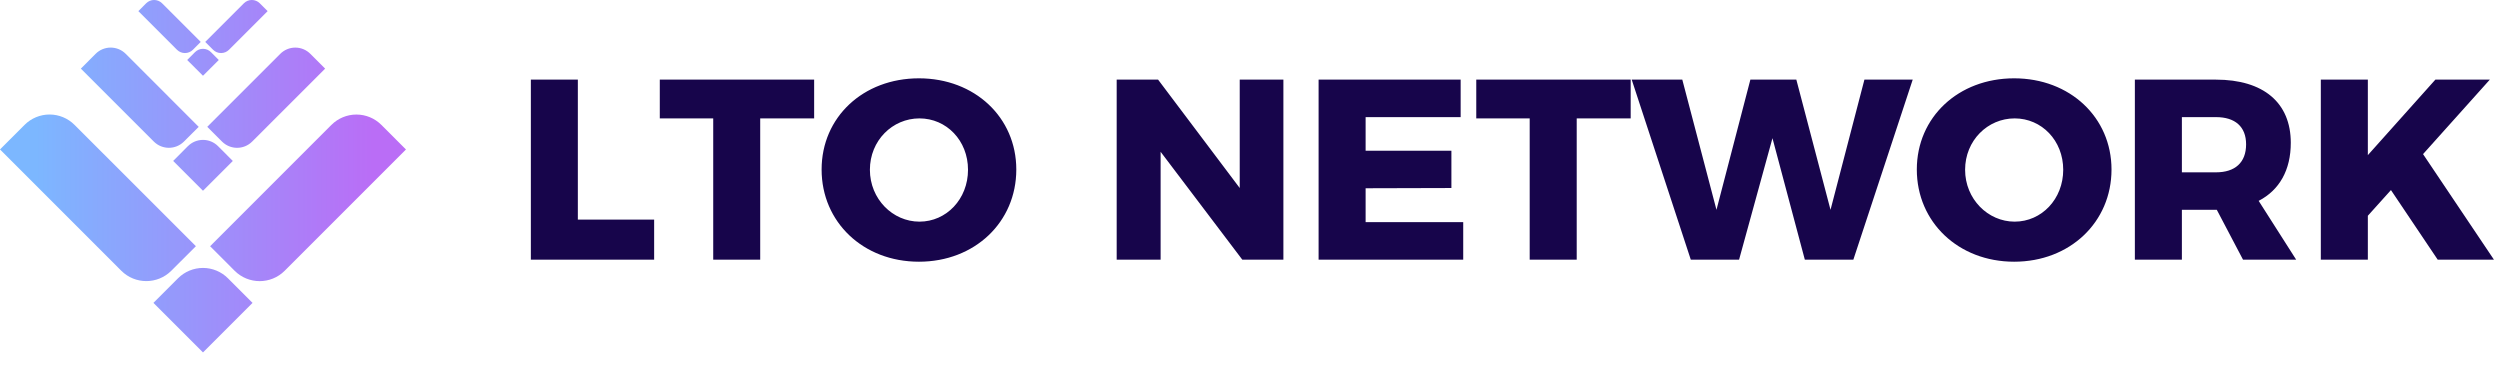
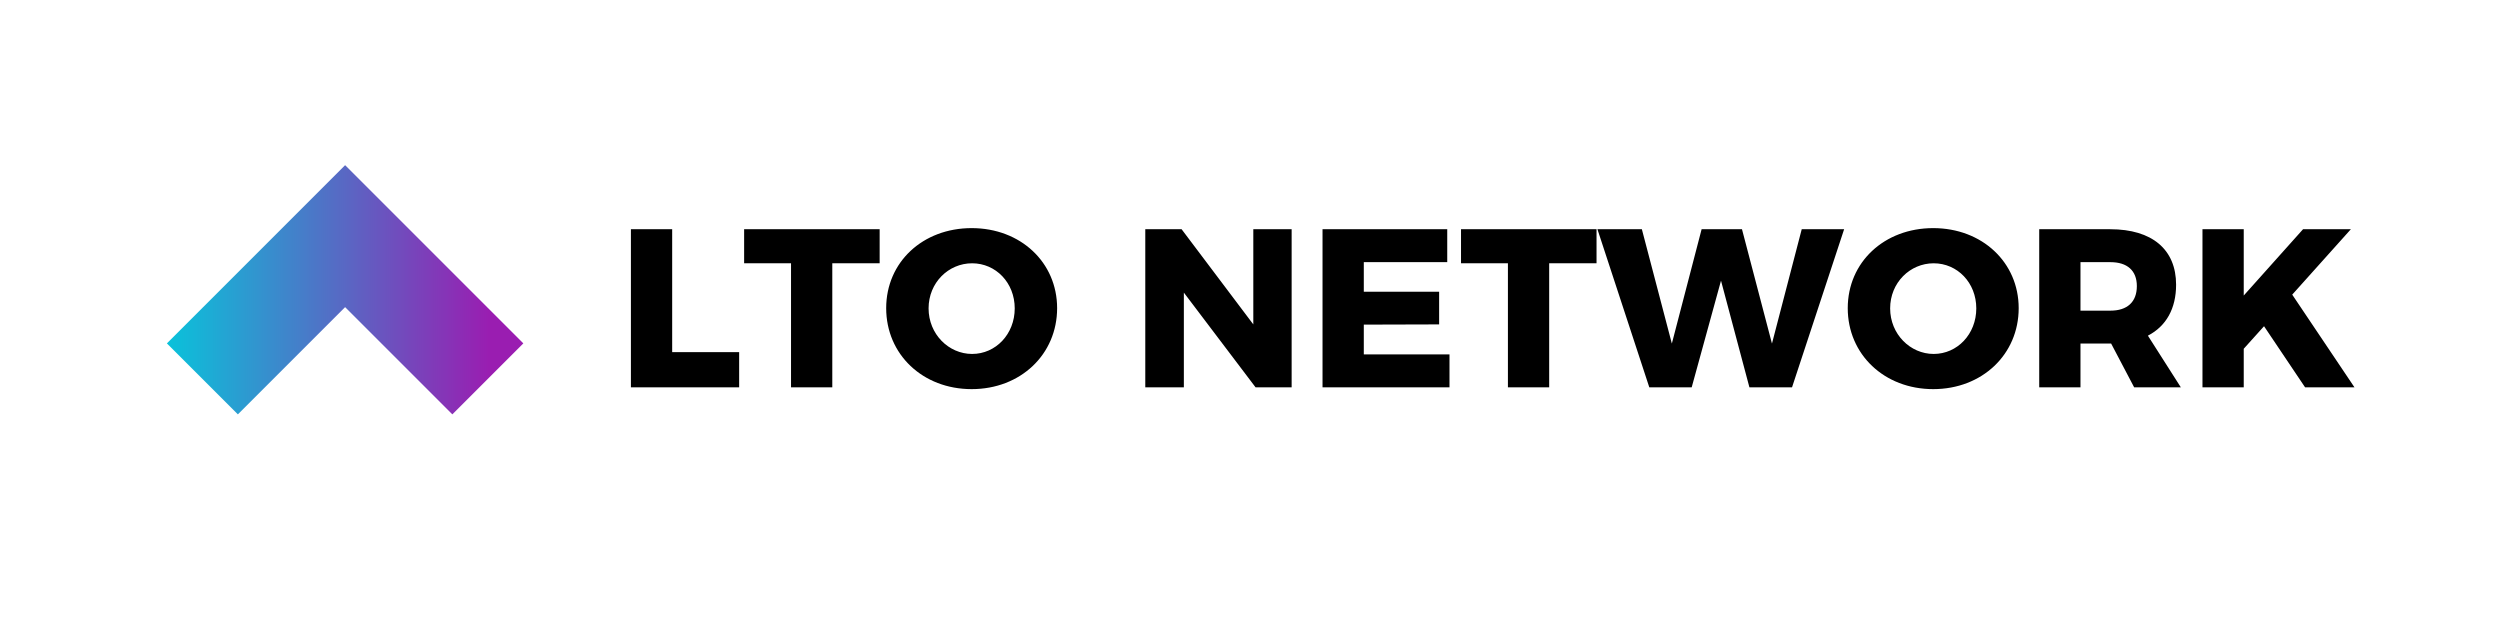
- <svg xmlns="http://www.w3.org/2000/svg" width="73" height="11">
-   <defs>
-     <linearGradient id="a" x1="8.923%" x2="91.871%" y1="50%" y2="50%">
-       <stop offset="0%" stop-color="#7CB7FF" />
-       <stop offset="100%" stop-color="#BA6DF6" />
-     </linearGradient>
-   </defs>
-   <g fill="none">
-     <path fill="#17054B" d="M15.5 2.325h1.373v4.087h2.228v1.17h-3.6V2.325zm3.766 0h4.507v1.132h-1.575v4.125h-1.372V3.457h-1.56V2.325zm7.567-.038c1.628 0 2.843 1.14 2.843 2.663 0 1.537-1.215 2.692-2.843 2.692-1.627 0-2.842-1.155-2.842-2.692 0-1.53 1.215-2.663 2.842-2.663zm.015 1.17c-.787 0-1.447.645-1.447 1.5s.667 1.515 1.447 1.515c.788 0 1.418-.66 1.418-1.515 0-.855-.63-1.5-1.418-1.5zm5.76-1.132h1.208L36.2 5.49V2.325h1.275v5.257h-1.2l-2.385-3.15v3.15h-1.283V2.325zm5.895 0h4.148V3.42h-2.775v.982h2.505V5.49l-2.505.007v.99h2.85v1.095h-4.223V2.325zm4.605 0h4.508v1.132H46.04v4.125h-1.373V3.457h-1.56V2.325zm4.538 0h1.477l.998 3.802.99-3.802h1.342l.998 3.802.99-3.802h1.41l-1.733 5.257h-1.417l-.945-3.547-.975 3.547h-1.41l-1.725-5.257zm11.167-.038c1.628 0 2.843 1.14 2.843 2.663 0 1.537-1.215 2.692-2.843 2.692-1.627 0-2.842-1.155-2.842-2.692 0-1.53 1.215-2.663 2.842-2.663zm.015 1.17c-.787 0-1.447.645-1.447 1.5s.667 1.515 1.447 1.515c.788 0 1.418-.66 1.418-1.515 0-.855-.63-1.5-1.418-1.5zm8.22 4.125h-1.552l-.765-1.455h-1.02v1.455h-1.373V2.325h2.363c1.395 0 2.19.675 2.19 1.845 0 .795-.33 1.38-.938 1.695l1.095 1.717zM63.711 3.42v1.612h.997c.555 0 .878-.285.878-.817 0-.518-.323-.795-.878-.795h-.997zm9.112 4.162h-1.642L69.816 5.55l-.675.75v1.282h-1.373V2.325h1.373V4.53l1.972-2.205h1.59L70.753 4.5l2.07 3.082z" />
-     <path fill="url(#a)" d="M7.121.096L5.993 1.224l.229.229a.329.329 0 00.465 0L7.815.325 7.586.096a.328.328 0 00-.465 0zm-2.853 0L4.04.325l1.128 1.128a.329.329 0 00.465 0l.228-.229L4.733.096a.328.328 0 00-.465 0zm3.916 1.476L6.052 3.703l.432.432a.622.622 0 00.878 0l2.132-2.131-.432-.432a.62.62 0 00-.878 0zm-5.392 0l-.431.432 2.131 2.13a.622.622 0 00.879 0l.431-.43-2.131-2.132a.62.62 0 00-.879 0zm2.903-.05l-.229.23.461.46.461-.46-.228-.23a.328.328 0 00-.465 0zm3.982 2.125L6.135 7.19l.717.717a1.033 1.033 0 001.46 0l3.542-3.542-.717-.717a1.03 1.03 0 00-1.46 0zm-8.96 0L0 4.364l3.542 3.542a1.033 1.033 0 001.46 0l.718-.717-3.543-3.542a1.03 1.03 0 00-1.46 0zm4.77.62l-.43.432.87.871.871-.87-.431-.432a.62.62 0 00-.88 0zm-.29 3.86l-.717.717 1.447 1.447 1.447-1.447-.717-.717a1.03 1.03 0 00-1.46 0z" />
-   </g>
+ <svg xmlns="http://www.w3.org/2000/svg" version="1.1" id="Layer_1" x="0" y="0" viewBox="0 0 1920 474.23" xml:space="preserve">
+   <style />
+   <switch>
+     <g>
+       <path d="M484.54 176.05h31.69v94.39h51.44v27.02h-83.13V176.05zm86.94 0h104.09v26.15H639.2v95.25h-31.69V202.2h-36.02v-26.15zm174.75-.86c37.58 0 65.64 26.32 65.64 61.48 0 35.5-28.06 62.18-65.64 62.18s-65.64-26.67-65.64-62.18c0-35.33 28.06-61.48 65.64-61.48zm.35 27.02c-18.18 0-33.43 14.89-33.43 34.64s15.41 34.98 33.43 34.98c18.18 0 32.73-15.24 32.73-34.98s-14.55-34.64-32.73-34.64zm133.01-26.16h27.88l55.07 73.09v-73.09h29.44v121.41h-27.71l-55.07-72.74v72.74h-29.62V176.05zm136.12 0h95.77v25.29h-64.08v22.69h57.85v25.11l-57.85.17v22.86h65.81v25.29h-97.51V176.05zm106.34 0h104.09v26.15h-36.37v95.25h-31.69V202.2h-36.02v-26.15zm104.78 0h34.12l23.03 87.81 22.86-87.81h31l23.03 87.81 22.86-87.81h32.56l-40.01 121.41h-32.73l-21.82-81.92-22.51 81.92h-32.56l-39.83-121.41zm257.88-.86c37.58 0 65.64 26.32 65.64 61.48 0 35.5-28.06 62.18-65.64 62.18s-65.64-26.67-65.64-62.18c0-35.33 28.06-61.48 65.64-61.48zm.35 27.02c-18.18 0-33.43 14.89-33.43 34.64s15.41 34.98 33.43 34.98c18.18 0 32.73-15.24 32.73-34.98s-14.55-34.64-32.73-34.64zm189.82 95.25h-35.85l-17.67-33.6h-23.55v33.6h-31.69V176.05h54.55c32.21 0 50.57 15.59 50.57 42.6 0 18.36-7.62 31.87-21.65 39.14l25.29 39.67zm-77.07-96.12v37.24h23.03c12.82 0 20.26-6.58 20.26-18.88 0-11.95-7.45-18.36-20.26-18.36h-23.03zm210.42 96.12h-37.93l-31.52-46.93-15.59 17.32v29.62h-31.69V176.05h31.69v50.92l45.55-50.92h36.72l-45.03 50.23 47.8 71.18z" />
+       <linearGradient id="SVGID_1_" gradientUnits="userSpaceOnUse" x1="-41.833" y1="222.541" x2="481.54" y2="222.541">
+         <stop offset="0" stop-color="#f42922" />
+         <stop offset=".294" stop-color="#00cddd" />
+         <stop offset=".8" stop-color="#9a1db1" />
+       </linearGradient>
+       <path fill="url(#SVGID_1_)" d="M401.92 263.72L265.04 126.85 128.17 263.72l54.52 54.51 82.35-82.35 82.36 82.35z" />
+     </g>
+   </switch>
</svg>
